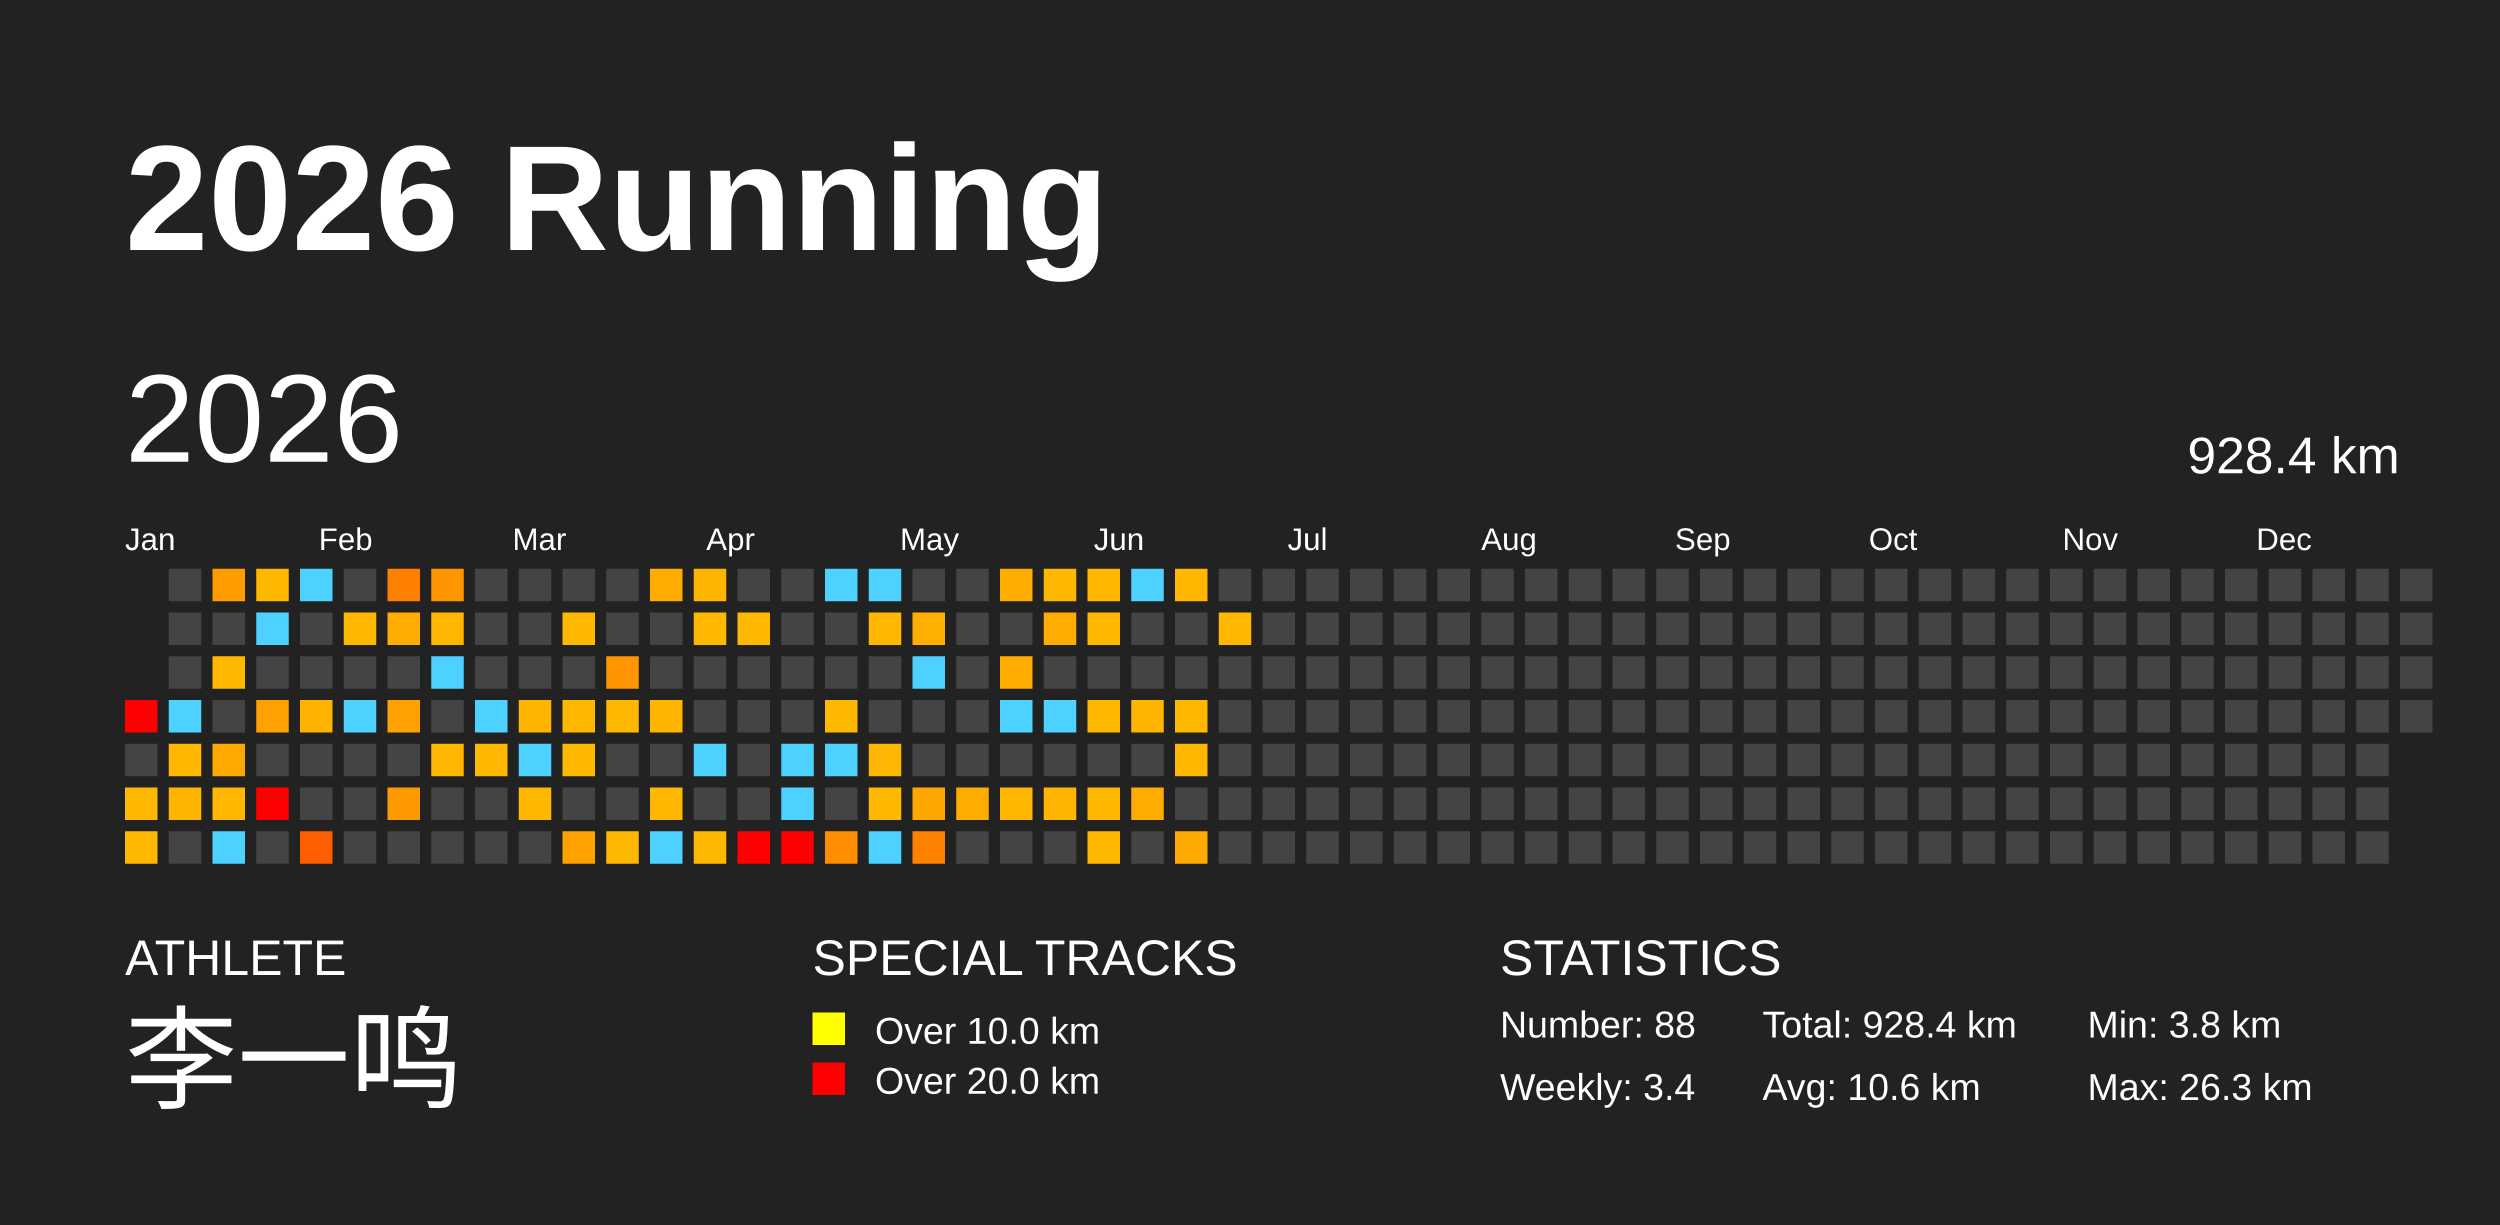
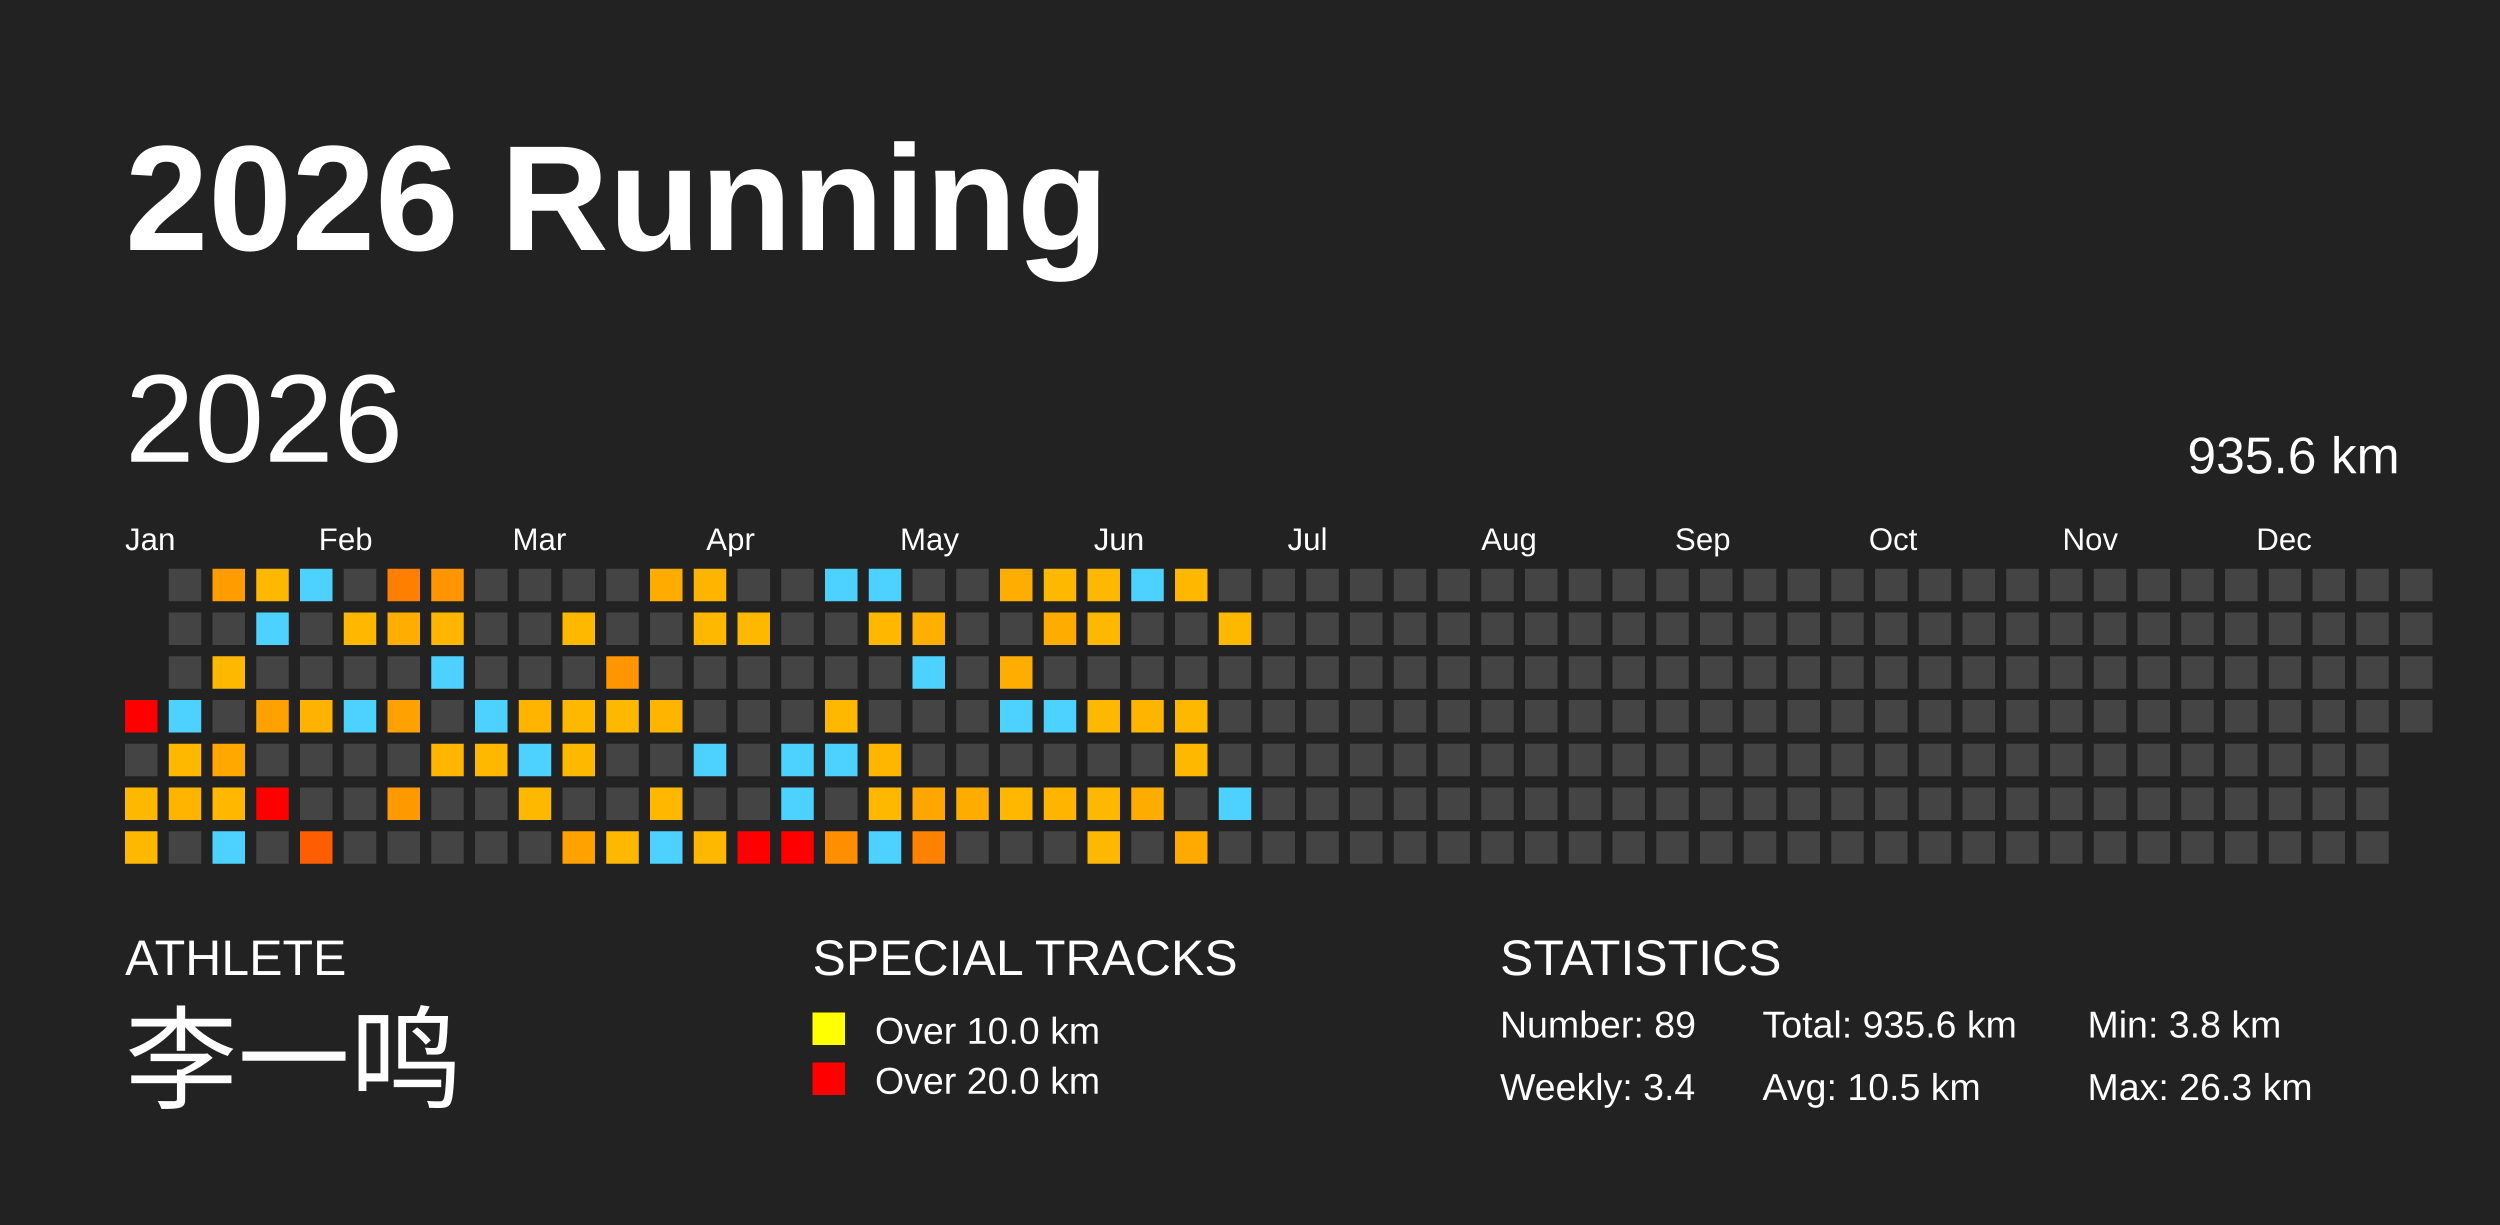
<svg xmlns="http://www.w3.org/2000/svg" baseProfile="full" height="98mm" version="1.1" viewBox="0,0,200,98" width="200mm">
  <defs />
  <rect fill="#222222" height="98" width="200" x="0" y="0" />
  <text fill="#FFFFFF" style="font-size:12px; font-family:Arial; font-weight:bold;" x="10" y="20">2026 Running</text>
  <text fill="#FFFFFF" style="font-size:4px; font-family:Arial" x="10" y="78">ATHLETE</text>
  <text fill="#FFFFFF" style="font-size:9px; font-family:Arial" x="10" y="88">李一鸣</text>
  <text fill="#FFFFFF" style="font-size:4px; font-family:Arial" x="65" y="78">SPECIAL TRACKS</text>
  <rect fill="yellow" height="2.6" width="2.6" x="65" y="81" />
  <text fill="#FFFFFF" style="font-size:3px; font-family:Arial" x="70" y="83.5">Over 10.0 km</text>
  <rect fill="red" height="2.6" width="2.6" x="65" y="85" />
  <text fill="#FFFFFF" style="font-size:3px; font-family:Arial" x="70" y="87.5">Over 20.0 km</text>
  <text fill="#FFFFFF" style="font-size:4px; font-family:Arial" x="120" y="78">STATISTICS</text>
-   <text fill="#FFFFFF" style="font-size:3px; font-family:Arial" x="120" y="83">Number: 88</text>
+   <text fill="#FFFFFF" style="font-size:3px; font-family:Arial" x="120" y="83">Number: 89</text>
  <text fill="#FFFFFF" style="font-size:3px; font-family:Arial" x="120" y="88">Weekly: 3.4</text>
-   <text fill="#FFFFFF" style="font-size:3px; font-family:Arial" x="141" y="83">Total: 928.4 km</text>
-   <text fill="#FFFFFF" style="font-size:3px; font-family:Arial" x="141" y="88">Avg: 10.6 km</text>
+   <text fill="#FFFFFF" style="font-size:3px; font-family:Arial" x="141" y="83">Total: 935.6 km</text>
+   <text fill="#FFFFFF" style="font-size:3px; font-family:Arial" x="141" y="88">Avg: 10.5 km</text>
  <text fill="#FFFFFF" style="font-size:3px; font-family:Arial" x="167" y="83">Min: 3.8 km</text>
  <text fill="#FFFFFF" style="font-size:3px; font-family:Arial" x="167" y="88">Max: 26.3 km</text>
  <text dominant-baseline="hanging" fill="#FFFFFF" style="font-size:10.0px; font-family:Arial;" x="10" y="30">2026</text>
-   <text dominant-baseline="hanging" fill="#FFFFFF" style="font-size:4.125px; font-family:Arial;" x="175" y="35">928.4 km</text>
+   <text dominant-baseline="hanging" fill="#FFFFFF" style="font-size:4.125px; font-family:Arial;" x="175" y="35">935.6 km</text>
  <text fill="#FFFFFF" style="font-size:2.5px; font-family:Arial" x="10.0" y="44">Jan</text>
  <text fill="#FFFFFF" style="font-size:2.5px; font-family:Arial" x="25.5" y="44">Feb</text>
  <text fill="#FFFFFF" style="font-size:2.5px; font-family:Arial" x="41.0" y="44">Mar</text>
  <text fill="#FFFFFF" style="font-size:2.5px; font-family:Arial" x="56.5" y="44">Apr</text>
  <text fill="#FFFFFF" style="font-size:2.5px; font-family:Arial" x="72.0" y="44">May</text>
  <text fill="#FFFFFF" style="font-size:2.5px; font-family:Arial" x="87.5" y="44">Jun</text>
  <text fill="#FFFFFF" style="font-size:2.5px; font-family:Arial" x="103.0" y="44">Jul</text>
  <text fill="#FFFFFF" style="font-size:2.5px; font-family:Arial" x="118.5" y="44">Aug</text>
  <text fill="#FFFFFF" style="font-size:2.5px; font-family:Arial" x="134.0" y="44">Sep</text>
  <text fill="#FFFFFF" style="font-size:2.5px; font-family:Arial" x="149.5" y="44">Oct</text>
  <text fill="#FFFFFF" style="font-size:2.5px; font-family:Arial" x="165.0" y="44">Nov</text>
  <text fill="#FFFFFF" style="font-size:2.5px; font-family:Arial" x="180.5" y="44">Dec</text>
  <rect fill="red" height="2.6" width="2.6" x="10.0" y="56.0" />
  <rect fill="#444444" height="2.6" width="2.6" x="10.0" y="59.5" />
  <rect fill="#ffb800" height="2.6" width="2.6" x="10.0" y="63.0" />
  <rect fill="#ffb800" height="2.6" width="2.6" x="10.0" y="66.5" />
  <rect fill="#444444" height="2.6" width="2.6" x="13.5" y="45.5" />
  <rect fill="#444444" height="2.6" width="2.6" x="13.5" y="49.0" />
  <rect fill="#444444" height="2.6" width="2.6" x="13.5" y="52.5" />
  <rect fill="#4dd2ff" height="2.6" width="2.6" x="13.5" y="56.0" />
  <rect fill="#ffb800" height="2.6" width="2.6" x="13.5" y="59.5" />
  <rect fill="#ffb400" height="2.6" width="2.6" x="13.5" y="63.0" />
  <rect fill="#444444" height="2.6" width="2.6" x="13.5" y="66.5" />
  <rect fill="#ff9d00" height="2.6" width="2.6" x="17.0" y="45.5" />
  <rect fill="#444444" height="2.6" width="2.6" x="17.0" y="49.0" />
  <rect fill="#ffb800" height="2.6" width="2.6" x="17.0" y="52.5" />
  <rect fill="#444444" height="2.6" width="2.6" x="17.0" y="56.0" />
  <rect fill="#ffa900" height="2.6" width="2.6" x="17.0" y="59.5" />
  <rect fill="#ffb700" height="2.6" width="2.6" x="17.0" y="63.0" />
  <rect fill="#4dd2ff" height="2.6" width="2.6" x="17.0" y="66.5" />
  <rect fill="#ffb800" height="2.6" width="2.6" x="20.5" y="45.5" />
  <rect fill="#4dd2ff" height="2.6" width="2.6" x="20.5" y="49.0" />
  <rect fill="#444444" height="2.6" width="2.6" x="20.5" y="52.5" />
  <rect fill="#ffa100" height="2.6" width="2.6" x="20.5" y="56.0" />
  <rect fill="#444444" height="2.6" width="2.6" x="20.5" y="59.5" />
  <rect fill="red" height="2.6" width="2.6" x="20.5" y="63.0" />
  <rect fill="#444444" height="2.6" width="2.6" x="20.5" y="66.5" />
  <rect fill="#4dd2ff" height="2.6" width="2.6" x="24.0" y="45.5" />
  <rect fill="#444444" height="2.6" width="2.6" x="24.0" y="49.0" />
  <rect fill="#444444" height="2.6" width="2.6" x="24.0" y="52.5" />
  <rect fill="#ffb200" height="2.6" width="2.6" x="24.0" y="56.0" />
  <rect fill="#444444" height="2.6" width="2.6" x="24.0" y="59.5" />
  <rect fill="#444444" height="2.6" width="2.6" x="24.0" y="63.0" />
  <rect fill="#ff5e00" height="2.6" width="2.6" x="24.0" y="66.5" />
  <rect fill="#444444" height="2.6" width="2.6" x="27.5" y="45.5" />
  <rect fill="#ffb700" height="2.6" width="2.6" x="27.5" y="49.0" />
  <rect fill="#444444" height="2.6" width="2.6" x="27.5" y="52.5" />
  <rect fill="#4dd2ff" height="2.6" width="2.6" x="27.5" y="56.0" />
  <rect fill="#444444" height="2.6" width="2.6" x="27.5" y="59.5" />
  <rect fill="#444444" height="2.6" width="2.6" x="27.5" y="63.0" />
  <rect fill="#444444" height="2.6" width="2.6" x="27.5" y="66.5" />
  <rect fill="#ff8000" height="2.6" width="2.6" x="31.0" y="45.5" />
  <rect fill="#ffad00" height="2.6" width="2.6" x="31.0" y="49.0" />
  <rect fill="#444444" height="2.6" width="2.6" x="31.0" y="52.5" />
  <rect fill="#ffa100" height="2.6" width="2.6" x="31.0" y="56.0" />
  <rect fill="#444444" height="2.6" width="2.6" x="31.0" y="59.5" />
  <rect fill="#ff9900" height="2.6" width="2.6" x="31.0" y="63.0" />
  <rect fill="#444444" height="2.6" width="2.6" x="31.0" y="66.5" />
  <rect fill="#ff9500" height="2.6" width="2.6" x="34.5" y="45.5" />
  <rect fill="#ffb600" height="2.6" width="2.6" x="34.5" y="49.0" />
  <rect fill="#4dd2ff" height="2.6" width="2.6" x="34.5" y="52.5" />
  <rect fill="#444444" height="2.6" width="2.6" x="34.5" y="56.0" />
  <rect fill="#ffb600" height="2.6" width="2.6" x="34.5" y="59.5" />
  <rect fill="#444444" height="2.6" width="2.6" x="34.5" y="63.0" />
  <rect fill="#444444" height="2.6" width="2.6" x="34.5" y="66.5" />
  <rect fill="#444444" height="2.6" width="2.6" x="38.0" y="45.5" />
  <rect fill="#444444" height="2.6" width="2.6" x="38.0" y="49.0" />
  <rect fill="#444444" height="2.6" width="2.6" x="38.0" y="52.5" />
  <rect fill="#4dd2ff" height="2.6" width="2.6" x="38.0" y="56.0" />
  <rect fill="#ffb800" height="2.6" width="2.6" x="38.0" y="59.5" />
  <rect fill="#444444" height="2.6" width="2.6" x="38.0" y="63.0" />
  <rect fill="#444444" height="2.6" width="2.6" x="38.0" y="66.5" />
  <rect fill="#444444" height="2.6" width="2.6" x="41.5" y="45.5" />
  <rect fill="#444444" height="2.6" width="2.6" x="41.5" y="49.0" />
  <rect fill="#444444" height="2.6" width="2.6" x="41.5" y="52.5" />
  <rect fill="#ffb500" height="2.6" width="2.6" x="41.5" y="56.0" />
  <rect fill="#4dd2ff" height="2.6" width="2.6" x="41.5" y="59.5" />
  <rect fill="#ffb800" height="2.6" width="2.6" x="41.5" y="63.0" />
  <rect fill="#444444" height="2.6" width="2.6" x="41.5" y="66.5" />
  <rect fill="#444444" height="2.6" width="2.6" x="45.0" y="45.5" />
  <rect fill="#ffb800" height="2.6" width="2.6" x="45.0" y="49.0" />
  <rect fill="#444444" height="2.6" width="2.6" x="45.0" y="52.5" />
  <rect fill="#ffb800" height="2.6" width="2.6" x="45.0" y="56.0" />
  <rect fill="#ffb800" height="2.6" width="2.6" x="45.0" y="59.5" />
  <rect fill="#444444" height="2.6" width="2.6" x="45.0" y="63.0" />
  <rect fill="#ffa200" height="2.6" width="2.6" x="45.0" y="66.5" />
  <rect fill="#444444" height="2.6" width="2.6" x="48.5" y="45.5" />
  <rect fill="#444444" height="2.6" width="2.6" x="48.5" y="49.0" />
  <rect fill="#ff9500" height="2.6" width="2.6" x="48.5" y="52.5" />
  <rect fill="#ffb800" height="2.6" width="2.6" x="48.5" y="56.0" />
  <rect fill="#444444" height="2.6" width="2.6" x="48.5" y="59.5" />
  <rect fill="#444444" height="2.6" width="2.6" x="48.5" y="63.0" />
  <rect fill="#ffb800" height="2.6" width="2.6" x="48.5" y="66.5" />
  <rect fill="#ffab00" height="2.6" width="2.6" x="52.0" y="45.5" />
  <rect fill="#444444" height="2.6" width="2.6" x="52.0" y="49.0" />
  <rect fill="#444444" height="2.6" width="2.6" x="52.0" y="52.5" />
  <rect fill="#ffb500" height="2.6" width="2.6" x="52.0" y="56.0" />
  <rect fill="#444444" height="2.6" width="2.6" x="52.0" y="59.5" />
  <rect fill="#ffb700" height="2.6" width="2.6" x="52.0" y="63.0" />
  <rect fill="#4dd2ff" height="2.6" width="2.6" x="52.0" y="66.5" />
  <rect fill="#ffb500" height="2.6" width="2.6" x="55.5" y="45.5" />
  <rect fill="#ffb800" height="2.6" width="2.6" x="55.5" y="49.0" />
  <rect fill="#444444" height="2.6" width="2.6" x="55.5" y="52.5" />
  <rect fill="#444444" height="2.6" width="2.6" x="55.5" y="56.0" />
  <rect fill="#4dd2ff" height="2.6" width="2.6" x="55.5" y="59.5" />
  <rect fill="#444444" height="2.6" width="2.6" x="55.5" y="63.0" />
  <rect fill="#ffb800" height="2.6" width="2.6" x="55.5" y="66.5" />
  <rect fill="#444444" height="2.6" width="2.6" x="59.0" y="45.5" />
  <rect fill="#ffb800" height="2.6" width="2.6" x="59.0" y="49.0" />
  <rect fill="#444444" height="2.6" width="2.6" x="59.0" y="52.5" />
  <rect fill="#444444" height="2.6" width="2.6" x="59.0" y="56.0" />
  <rect fill="#444444" height="2.6" width="2.6" x="59.0" y="59.5" />
  <rect fill="#444444" height="2.6" width="2.6" x="59.0" y="63.0" />
  <rect fill="red" height="2.6" width="2.6" x="59.0" y="66.5" />
  <rect fill="#444444" height="2.6" width="2.6" x="62.5" y="45.5" />
  <rect fill="#444444" height="2.6" width="2.6" x="62.5" y="49.0" />
  <rect fill="#444444" height="2.6" width="2.6" x="62.5" y="52.5" />
  <rect fill="#444444" height="2.6" width="2.6" x="62.5" y="56.0" />
  <rect fill="#4dd2ff" height="2.6" width="2.6" x="62.5" y="59.5" />
  <rect fill="#4dd2ff" height="2.6" width="2.6" x="62.5" y="63.0" />
  <rect fill="red" height="2.6" width="2.6" x="62.5" y="66.5" />
  <rect fill="#4dd2ff" height="2.6" width="2.6" x="66.0" y="45.5" />
  <rect fill="#444444" height="2.6" width="2.6" x="66.0" y="49.0" />
  <rect fill="#444444" height="2.6" width="2.6" x="66.0" y="52.5" />
  <rect fill="#ffb800" height="2.6" width="2.6" x="66.0" y="56.0" />
  <rect fill="#4dd2ff" height="2.6" width="2.6" x="66.0" y="59.5" />
  <rect fill="#444444" height="2.6" width="2.6" x="66.0" y="63.0" />
  <rect fill="#ff8f00" height="2.6" width="2.6" x="66.0" y="66.5" />
  <rect fill="#4dd2ff" height="2.6" width="2.6" x="69.5" y="45.5" />
  <rect fill="#ffb700" height="2.6" width="2.6" x="69.5" y="49.0" />
  <rect fill="#444444" height="2.6" width="2.6" x="69.5" y="52.5" />
  <rect fill="#444444" height="2.6" width="2.6" x="69.5" y="56.0" />
  <rect fill="#ffb600" height="2.6" width="2.6" x="69.5" y="59.5" />
  <rect fill="#ffb800" height="2.6" width="2.6" x="69.5" y="63.0" />
  <rect fill="#4dd2ff" height="2.6" width="2.6" x="69.5" y="66.5" />
  <rect fill="#444444" height="2.6" width="2.6" x="73.0" y="45.5" />
  <rect fill="#ffaf00" height="2.6" width="2.6" x="73.0" y="49.0" />
  <rect fill="#4dd2ff" height="2.6" width="2.6" x="73.0" y="52.5" />
  <rect fill="#444444" height="2.6" width="2.6" x="73.0" y="56.0" />
  <rect fill="#444444" height="2.6" width="2.6" x="73.0" y="59.5" />
  <rect fill="#ffa700" height="2.6" width="2.6" x="73.0" y="63.0" />
  <rect fill="#ff8100" height="2.6" width="2.6" x="73.0" y="66.5" />
  <rect fill="#444444" height="2.6" width="2.6" x="76.5" y="45.5" />
  <rect fill="#444444" height="2.6" width="2.6" x="76.5" y="49.0" />
  <rect fill="#444444" height="2.6" width="2.6" x="76.5" y="52.5" />
  <rect fill="#444444" height="2.6" width="2.6" x="76.5" y="56.0" />
  <rect fill="#444444" height="2.6" width="2.6" x="76.5" y="59.5" />
  <rect fill="#ffac00" height="2.6" width="2.6" x="76.5" y="63.0" />
  <rect fill="#444444" height="2.6" width="2.6" x="76.5" y="66.5" />
  <rect fill="#ffad00" height="2.6" width="2.6" x="80.0" y="45.5" />
  <rect fill="#444444" height="2.6" width="2.6" x="80.0" y="49.0" />
  <rect fill="#ffad00" height="2.6" width="2.6" x="80.0" y="52.5" />
  <rect fill="#4dd2ff" height="2.6" width="2.6" x="80.0" y="56.0" />
  <rect fill="#444444" height="2.6" width="2.6" x="80.0" y="59.5" />
  <rect fill="#ffb700" height="2.6" width="2.6" x="80.0" y="63.0" />
  <rect fill="#444444" height="2.6" width="2.6" x="80.0" y="66.5" />
  <rect fill="#ffb800" height="2.6" width="2.6" x="83.5" y="45.5" />
  <rect fill="#ffac00" height="2.6" width="2.6" x="83.5" y="49.0" />
  <rect fill="#444444" height="2.6" width="2.6" x="83.5" y="52.5" />
  <rect fill="#4dd2ff" height="2.6" width="2.6" x="83.5" y="56.0" />
  <rect fill="#444444" height="2.6" width="2.6" x="83.5" y="59.5" />
  <rect fill="#ffb500" height="2.6" width="2.6" x="83.5" y="63.0" />
  <rect fill="#444444" height="2.6" width="2.6" x="83.5" y="66.5" />
  <rect fill="#ffb800" height="2.6" width="2.6" x="87.0" y="45.5" />
  <rect fill="#ffb800" height="2.6" width="2.6" x="87.0" y="49.0" />
  <rect fill="#444444" height="2.6" width="2.6" x="87.0" y="52.5" />
  <rect fill="#ffb800" height="2.6" width="2.6" x="87.0" y="56.0" />
  <rect fill="#444444" height="2.6" width="2.6" x="87.0" y="59.5" />
  <rect fill="#ffb800" height="2.6" width="2.6" x="87.0" y="63.0" />
  <rect fill="#ffb800" height="2.6" width="2.6" x="87.0" y="66.5" />
  <rect fill="#4dd2ff" height="2.6" width="2.6" x="90.5" y="45.5" />
  <rect fill="#444444" height="2.6" width="2.6" x="90.5" y="49.0" />
  <rect fill="#444444" height="2.6" width="2.6" x="90.5" y="52.5" />
  <rect fill="#ffb500" height="2.6" width="2.6" x="90.5" y="56.0" />
  <rect fill="#444444" height="2.6" width="2.6" x="90.5" y="59.5" />
  <rect fill="#ffac00" height="2.6" width="2.6" x="90.5" y="63.0" />
  <rect fill="#444444" height="2.6" width="2.6" x="90.5" y="66.5" />
  <rect fill="#ffb700" height="2.6" width="2.6" x="94.0" y="45.5" />
  <rect fill="#444444" height="2.6" width="2.6" x="94.0" y="49.0" />
  <rect fill="#444444" height="2.6" width="2.6" x="94.0" y="52.5" />
  <rect fill="#ffb800" height="2.6" width="2.6" x="94.0" y="56.0" />
  <rect fill="#ffb800" height="2.6" width="2.6" x="94.0" y="59.5" />
  <rect fill="#444444" height="2.6" width="2.6" x="94.0" y="63.0" />
  <rect fill="#ffaa00" height="2.6" width="2.6" x="94.0" y="66.5" />
  <rect fill="#444444" height="2.6" width="2.6" x="97.5" y="45.5" />
  <rect fill="#ffb800" height="2.6" width="2.6" x="97.5" y="49.0" />
  <rect fill="#444444" height="2.6" width="2.6" x="97.5" y="52.5" />
  <rect fill="#444444" height="2.6" width="2.6" x="97.5" y="56.0" />
  <rect fill="#444444" height="2.6" width="2.6" x="97.5" y="59.5" />
-   <rect fill="#444444" height="2.6" width="2.6" x="97.5" y="63.0" />
+   <rect fill="#4dd2ff" height="2.6" width="2.6" x="97.5" y="63.0" />
  <rect fill="#444444" height="2.6" width="2.6" x="97.5" y="66.5" />
  <rect fill="#444444" height="2.6" width="2.6" x="101.0" y="45.5" />
  <rect fill="#444444" height="2.6" width="2.6" x="101.0" y="49.0" />
  <rect fill="#444444" height="2.6" width="2.6" x="101.0" y="52.5" />
  <rect fill="#444444" height="2.6" width="2.6" x="101.0" y="56.0" />
  <rect fill="#444444" height="2.6" width="2.6" x="101.0" y="59.5" />
  <rect fill="#444444" height="2.6" width="2.6" x="101.0" y="63.0" />
  <rect fill="#444444" height="2.6" width="2.6" x="101.0" y="66.5" />
  <rect fill="#444444" height="2.6" width="2.6" x="104.5" y="45.5" />
  <rect fill="#444444" height="2.6" width="2.6" x="104.5" y="49.0" />
  <rect fill="#444444" height="2.6" width="2.6" x="104.5" y="52.5" />
  <rect fill="#444444" height="2.6" width="2.6" x="104.5" y="56.0" />
  <rect fill="#444444" height="2.6" width="2.6" x="104.5" y="59.5" />
  <rect fill="#444444" height="2.6" width="2.6" x="104.5" y="63.0" />
  <rect fill="#444444" height="2.6" width="2.6" x="104.5" y="66.5" />
  <rect fill="#444444" height="2.6" width="2.6" x="108.0" y="45.5" />
  <rect fill="#444444" height="2.6" width="2.6" x="108.0" y="49.0" />
  <rect fill="#444444" height="2.6" width="2.6" x="108.0" y="52.5" />
  <rect fill="#444444" height="2.6" width="2.6" x="108.0" y="56.0" />
  <rect fill="#444444" height="2.6" width="2.6" x="108.0" y="59.5" />
  <rect fill="#444444" height="2.6" width="2.6" x="108.0" y="63.0" />
  <rect fill="#444444" height="2.6" width="2.6" x="108.0" y="66.5" />
  <rect fill="#444444" height="2.6" width="2.6" x="111.5" y="45.5" />
  <rect fill="#444444" height="2.6" width="2.6" x="111.5" y="49.0" />
  <rect fill="#444444" height="2.6" width="2.6" x="111.5" y="52.5" />
  <rect fill="#444444" height="2.6" width="2.6" x="111.5" y="56.0" />
  <rect fill="#444444" height="2.6" width="2.6" x="111.5" y="59.5" />
  <rect fill="#444444" height="2.6" width="2.6" x="111.5" y="63.0" />
  <rect fill="#444444" height="2.6" width="2.6" x="111.5" y="66.5" />
  <rect fill="#444444" height="2.6" width="2.6" x="115.0" y="45.5" />
  <rect fill="#444444" height="2.6" width="2.6" x="115.0" y="49.0" />
  <rect fill="#444444" height="2.6" width="2.6" x="115.0" y="52.5" />
  <rect fill="#444444" height="2.6" width="2.6" x="115.0" y="56.0" />
  <rect fill="#444444" height="2.6" width="2.6" x="115.0" y="59.5" />
  <rect fill="#444444" height="2.6" width="2.6" x="115.0" y="63.0" />
  <rect fill="#444444" height="2.6" width="2.6" x="115.0" y="66.5" />
  <rect fill="#444444" height="2.6" width="2.6" x="118.5" y="45.5" />
  <rect fill="#444444" height="2.6" width="2.6" x="118.5" y="49.0" />
  <rect fill="#444444" height="2.6" width="2.6" x="118.5" y="52.5" />
  <rect fill="#444444" height="2.6" width="2.6" x="118.5" y="56.0" />
  <rect fill="#444444" height="2.6" width="2.6" x="118.5" y="59.5" />
  <rect fill="#444444" height="2.6" width="2.6" x="118.5" y="63.0" />
  <rect fill="#444444" height="2.6" width="2.6" x="118.5" y="66.5" />
  <rect fill="#444444" height="2.6" width="2.6" x="122.0" y="45.5" />
  <rect fill="#444444" height="2.6" width="2.6" x="122.0" y="49.0" />
  <rect fill="#444444" height="2.6" width="2.6" x="122.0" y="52.5" />
  <rect fill="#444444" height="2.6" width="2.6" x="122.0" y="56.0" />
  <rect fill="#444444" height="2.6" width="2.6" x="122.0" y="59.5" />
  <rect fill="#444444" height="2.6" width="2.6" x="122.0" y="63.0" />
  <rect fill="#444444" height="2.6" width="2.6" x="122.0" y="66.5" />
  <rect fill="#444444" height="2.6" width="2.6" x="125.5" y="45.5" />
  <rect fill="#444444" height="2.6" width="2.6" x="125.5" y="49.0" />
  <rect fill="#444444" height="2.6" width="2.6" x="125.5" y="52.5" />
  <rect fill="#444444" height="2.6" width="2.6" x="125.5" y="56.0" />
  <rect fill="#444444" height="2.6" width="2.6" x="125.5" y="59.5" />
  <rect fill="#444444" height="2.6" width="2.6" x="125.5" y="63.0" />
  <rect fill="#444444" height="2.6" width="2.6" x="125.5" y="66.5" />
  <rect fill="#444444" height="2.6" width="2.6" x="129.0" y="45.5" />
  <rect fill="#444444" height="2.6" width="2.6" x="129.0" y="49.0" />
  <rect fill="#444444" height="2.6" width="2.6" x="129.0" y="52.5" />
  <rect fill="#444444" height="2.6" width="2.6" x="129.0" y="56.0" />
  <rect fill="#444444" height="2.6" width="2.6" x="129.0" y="59.5" />
  <rect fill="#444444" height="2.6" width="2.6" x="129.0" y="63.0" />
  <rect fill="#444444" height="2.6" width="2.6" x="129.0" y="66.5" />
  <rect fill="#444444" height="2.6" width="2.6" x="132.5" y="45.5" />
  <rect fill="#444444" height="2.6" width="2.6" x="132.5" y="49.0" />
  <rect fill="#444444" height="2.6" width="2.6" x="132.5" y="52.5" />
  <rect fill="#444444" height="2.6" width="2.6" x="132.5" y="56.0" />
  <rect fill="#444444" height="2.6" width="2.6" x="132.5" y="59.5" />
  <rect fill="#444444" height="2.6" width="2.6" x="132.5" y="63.0" />
  <rect fill="#444444" height="2.6" width="2.6" x="132.5" y="66.5" />
  <rect fill="#444444" height="2.6" width="2.6" x="136.0" y="45.5" />
  <rect fill="#444444" height="2.6" width="2.6" x="136.0" y="49.0" />
  <rect fill="#444444" height="2.6" width="2.6" x="136.0" y="52.5" />
  <rect fill="#444444" height="2.6" width="2.6" x="136.0" y="56.0" />
  <rect fill="#444444" height="2.6" width="2.6" x="136.0" y="59.5" />
  <rect fill="#444444" height="2.6" width="2.6" x="136.0" y="63.0" />
  <rect fill="#444444" height="2.6" width="2.6" x="136.0" y="66.5" />
  <rect fill="#444444" height="2.6" width="2.6" x="139.5" y="45.5" />
  <rect fill="#444444" height="2.6" width="2.6" x="139.5" y="49.0" />
  <rect fill="#444444" height="2.6" width="2.6" x="139.5" y="52.5" />
  <rect fill="#444444" height="2.6" width="2.6" x="139.5" y="56.0" />
  <rect fill="#444444" height="2.6" width="2.6" x="139.5" y="59.5" />
  <rect fill="#444444" height="2.6" width="2.6" x="139.5" y="63.0" />
  <rect fill="#444444" height="2.6" width="2.6" x="139.5" y="66.5" />
  <rect fill="#444444" height="2.6" width="2.6" x="143.0" y="45.5" />
  <rect fill="#444444" height="2.6" width="2.6" x="143.0" y="49.0" />
  <rect fill="#444444" height="2.6" width="2.6" x="143.0" y="52.5" />
  <rect fill="#444444" height="2.6" width="2.6" x="143.0" y="56.0" />
  <rect fill="#444444" height="2.6" width="2.6" x="143.0" y="59.5" />
  <rect fill="#444444" height="2.6" width="2.6" x="143.0" y="63.0" />
  <rect fill="#444444" height="2.6" width="2.6" x="143.0" y="66.5" />
  <rect fill="#444444" height="2.6" width="2.6" x="146.5" y="45.5" />
  <rect fill="#444444" height="2.6" width="2.6" x="146.5" y="49.0" />
  <rect fill="#444444" height="2.6" width="2.6" x="146.5" y="52.5" />
  <rect fill="#444444" height="2.6" width="2.6" x="146.5" y="56.0" />
  <rect fill="#444444" height="2.6" width="2.6" x="146.5" y="59.5" />
  <rect fill="#444444" height="2.6" width="2.6" x="146.5" y="63.0" />
  <rect fill="#444444" height="2.6" width="2.6" x="146.5" y="66.5" />
  <rect fill="#444444" height="2.6" width="2.6" x="150.0" y="45.5" />
  <rect fill="#444444" height="2.6" width="2.6" x="150.0" y="49.0" />
  <rect fill="#444444" height="2.6" width="2.6" x="150.0" y="52.5" />
  <rect fill="#444444" height="2.6" width="2.6" x="150.0" y="56.0" />
  <rect fill="#444444" height="2.6" width="2.6" x="150.0" y="59.5" />
  <rect fill="#444444" height="2.6" width="2.6" x="150.0" y="63.0" />
  <rect fill="#444444" height="2.6" width="2.6" x="150.0" y="66.5" />
  <rect fill="#444444" height="2.6" width="2.6" x="153.5" y="45.5" />
  <rect fill="#444444" height="2.6" width="2.6" x="153.5" y="49.0" />
  <rect fill="#444444" height="2.6" width="2.6" x="153.5" y="52.5" />
  <rect fill="#444444" height="2.6" width="2.6" x="153.5" y="56.0" />
  <rect fill="#444444" height="2.6" width="2.6" x="153.5" y="59.5" />
  <rect fill="#444444" height="2.6" width="2.6" x="153.5" y="63.0" />
  <rect fill="#444444" height="2.6" width="2.6" x="153.5" y="66.5" />
  <rect fill="#444444" height="2.6" width="2.6" x="157.0" y="45.5" />
  <rect fill="#444444" height="2.6" width="2.6" x="157.0" y="49.0" />
  <rect fill="#444444" height="2.6" width="2.6" x="157.0" y="52.5" />
  <rect fill="#444444" height="2.6" width="2.6" x="157.0" y="56.0" />
  <rect fill="#444444" height="2.6" width="2.6" x="157.0" y="59.5" />
  <rect fill="#444444" height="2.6" width="2.6" x="157.0" y="63.0" />
  <rect fill="#444444" height="2.6" width="2.6" x="157.0" y="66.5" />
  <rect fill="#444444" height="2.6" width="2.6" x="160.5" y="45.5" />
  <rect fill="#444444" height="2.6" width="2.6" x="160.5" y="49.0" />
  <rect fill="#444444" height="2.6" width="2.6" x="160.5" y="52.5" />
  <rect fill="#444444" height="2.6" width="2.6" x="160.5" y="56.0" />
  <rect fill="#444444" height="2.6" width="2.6" x="160.5" y="59.5" />
  <rect fill="#444444" height="2.6" width="2.6" x="160.5" y="63.0" />
  <rect fill="#444444" height="2.6" width="2.6" x="160.5" y="66.5" />
  <rect fill="#444444" height="2.6" width="2.6" x="164.0" y="45.5" />
  <rect fill="#444444" height="2.6" width="2.6" x="164.0" y="49.0" />
  <rect fill="#444444" height="2.6" width="2.6" x="164.0" y="52.5" />
  <rect fill="#444444" height="2.6" width="2.6" x="164.0" y="56.0" />
  <rect fill="#444444" height="2.6" width="2.6" x="164.0" y="59.5" />
  <rect fill="#444444" height="2.6" width="2.6" x="164.0" y="63.0" />
  <rect fill="#444444" height="2.6" width="2.6" x="164.0" y="66.5" />
  <rect fill="#444444" height="2.6" width="2.6" x="167.5" y="45.5" />
  <rect fill="#444444" height="2.6" width="2.6" x="167.5" y="49.0" />
  <rect fill="#444444" height="2.6" width="2.6" x="167.5" y="52.5" />
  <rect fill="#444444" height="2.6" width="2.6" x="167.5" y="56.0" />
  <rect fill="#444444" height="2.6" width="2.6" x="167.5" y="59.5" />
  <rect fill="#444444" height="2.6" width="2.6" x="167.5" y="63.0" />
  <rect fill="#444444" height="2.6" width="2.6" x="167.5" y="66.5" />
  <rect fill="#444444" height="2.6" width="2.6" x="171.0" y="45.5" />
  <rect fill="#444444" height="2.6" width="2.6" x="171.0" y="49.0" />
  <rect fill="#444444" height="2.6" width="2.6" x="171.0" y="52.5" />
  <rect fill="#444444" height="2.6" width="2.6" x="171.0" y="56.0" />
  <rect fill="#444444" height="2.6" width="2.6" x="171.0" y="59.5" />
  <rect fill="#444444" height="2.6" width="2.6" x="171.0" y="63.0" />
  <rect fill="#444444" height="2.6" width="2.6" x="171.0" y="66.5" />
  <rect fill="#444444" height="2.6" width="2.6" x="174.5" y="45.5" />
  <rect fill="#444444" height="2.6" width="2.6" x="174.5" y="49.0" />
  <rect fill="#444444" height="2.6" width="2.6" x="174.5" y="52.5" />
  <rect fill="#444444" height="2.6" width="2.6" x="174.5" y="56.0" />
  <rect fill="#444444" height="2.6" width="2.6" x="174.5" y="59.5" />
  <rect fill="#444444" height="2.6" width="2.6" x="174.5" y="63.0" />
  <rect fill="#444444" height="2.6" width="2.6" x="174.5" y="66.5" />
  <rect fill="#444444" height="2.6" width="2.6" x="178.0" y="45.5" />
  <rect fill="#444444" height="2.6" width="2.6" x="178.0" y="49.0" />
  <rect fill="#444444" height="2.6" width="2.6" x="178.0" y="52.5" />
  <rect fill="#444444" height="2.6" width="2.6" x="178.0" y="56.0" />
  <rect fill="#444444" height="2.6" width="2.6" x="178.0" y="59.5" />
  <rect fill="#444444" height="2.6" width="2.6" x="178.0" y="63.0" />
  <rect fill="#444444" height="2.6" width="2.6" x="178.0" y="66.5" />
  <rect fill="#444444" height="2.6" width="2.6" x="181.5" y="45.5" />
  <rect fill="#444444" height="2.6" width="2.6" x="181.5" y="49.0" />
  <rect fill="#444444" height="2.6" width="2.6" x="181.5" y="52.5" />
  <rect fill="#444444" height="2.6" width="2.6" x="181.5" y="56.0" />
  <rect fill="#444444" height="2.6" width="2.6" x="181.5" y="59.5" />
  <rect fill="#444444" height="2.6" width="2.6" x="181.5" y="63.0" />
  <rect fill="#444444" height="2.6" width="2.6" x="181.5" y="66.5" />
  <rect fill="#444444" height="2.6" width="2.6" x="185.0" y="45.5" />
  <rect fill="#444444" height="2.6" width="2.6" x="185.0" y="49.0" />
  <rect fill="#444444" height="2.6" width="2.6" x="185.0" y="52.5" />
  <rect fill="#444444" height="2.6" width="2.6" x="185.0" y="56.0" />
  <rect fill="#444444" height="2.6" width="2.6" x="185.0" y="59.5" />
  <rect fill="#444444" height="2.6" width="2.6" x="185.0" y="63.0" />
  <rect fill="#444444" height="2.6" width="2.6" x="185.0" y="66.5" />
  <rect fill="#444444" height="2.6" width="2.6" x="188.5" y="45.5" />
  <rect fill="#444444" height="2.6" width="2.6" x="188.5" y="49.0" />
  <rect fill="#444444" height="2.6" width="2.6" x="188.5" y="52.5" />
  <rect fill="#444444" height="2.6" width="2.6" x="188.5" y="56.0" />
  <rect fill="#444444" height="2.6" width="2.6" x="188.5" y="59.5" />
  <rect fill="#444444" height="2.6" width="2.6" x="188.5" y="63.0" />
  <rect fill="#444444" height="2.6" width="2.6" x="188.5" y="66.5" />
  <rect fill="#444444" height="2.6" width="2.6" x="192.0" y="45.5" />
  <rect fill="#444444" height="2.6" width="2.6" x="192.0" y="49.0" />
  <rect fill="#444444" height="2.6" width="2.6" x="192.0" y="52.5" />
  <rect fill="#444444" height="2.6" width="2.6" x="192.0" y="56.0" />
</svg>
